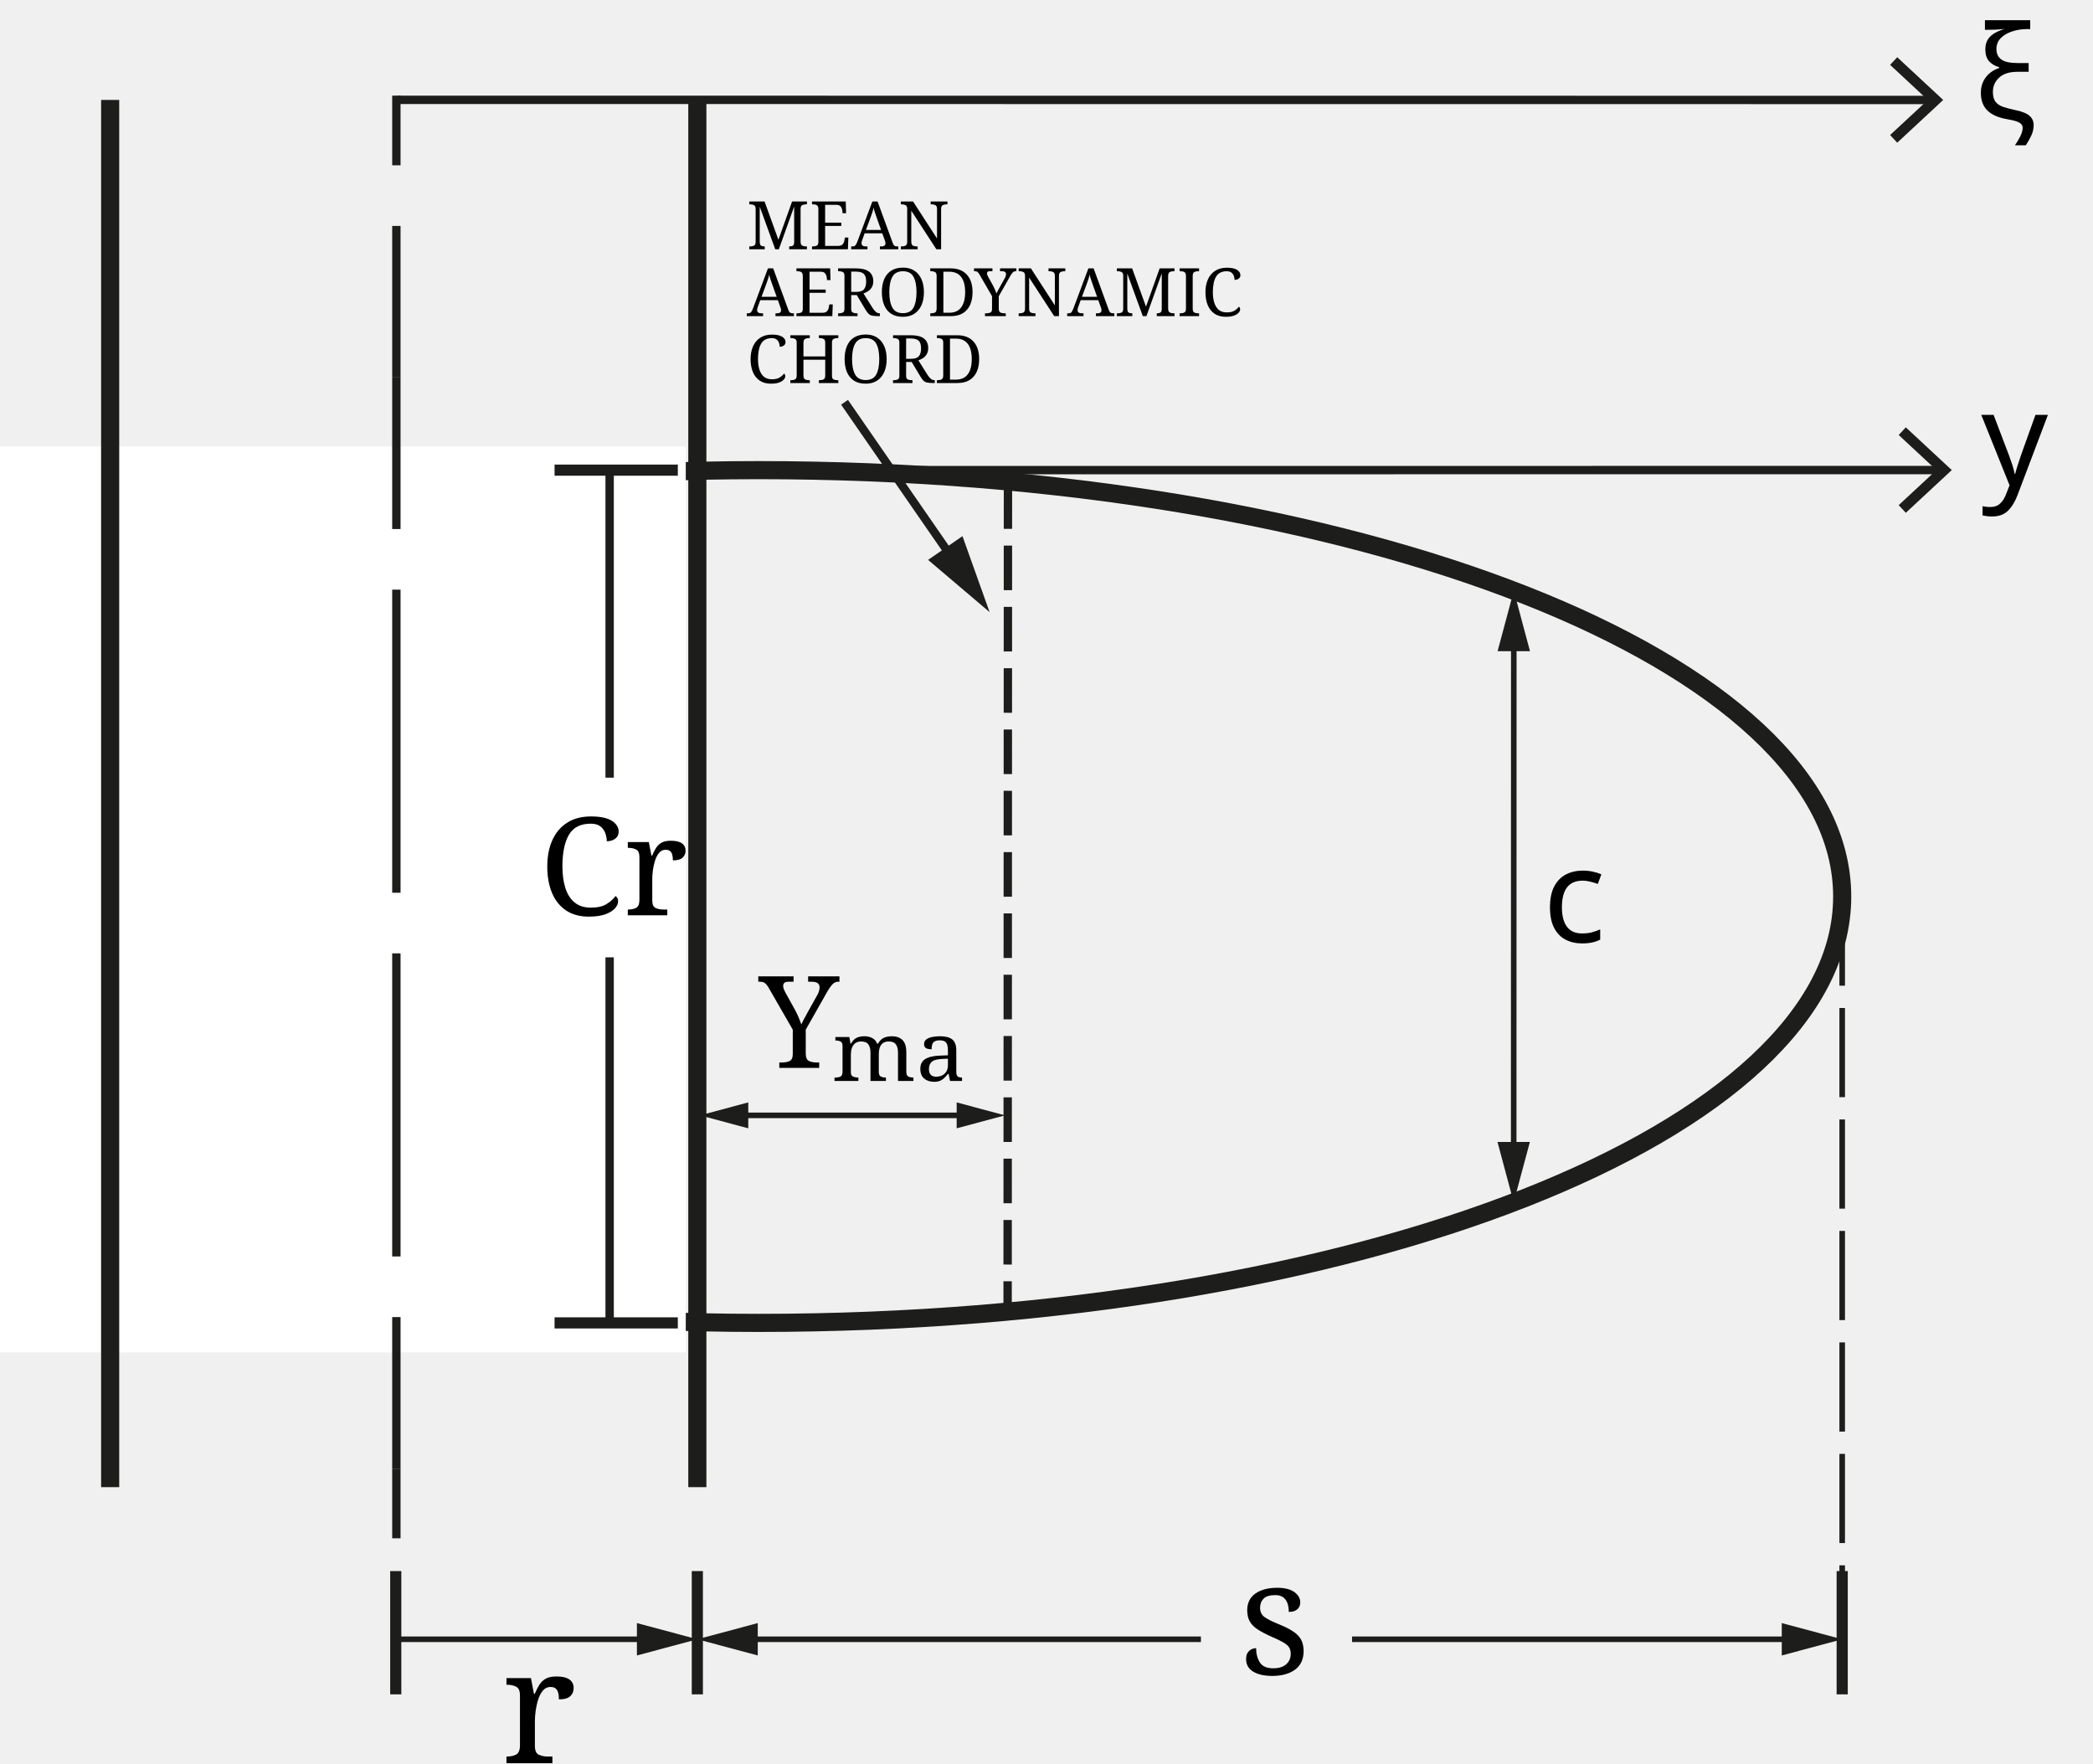
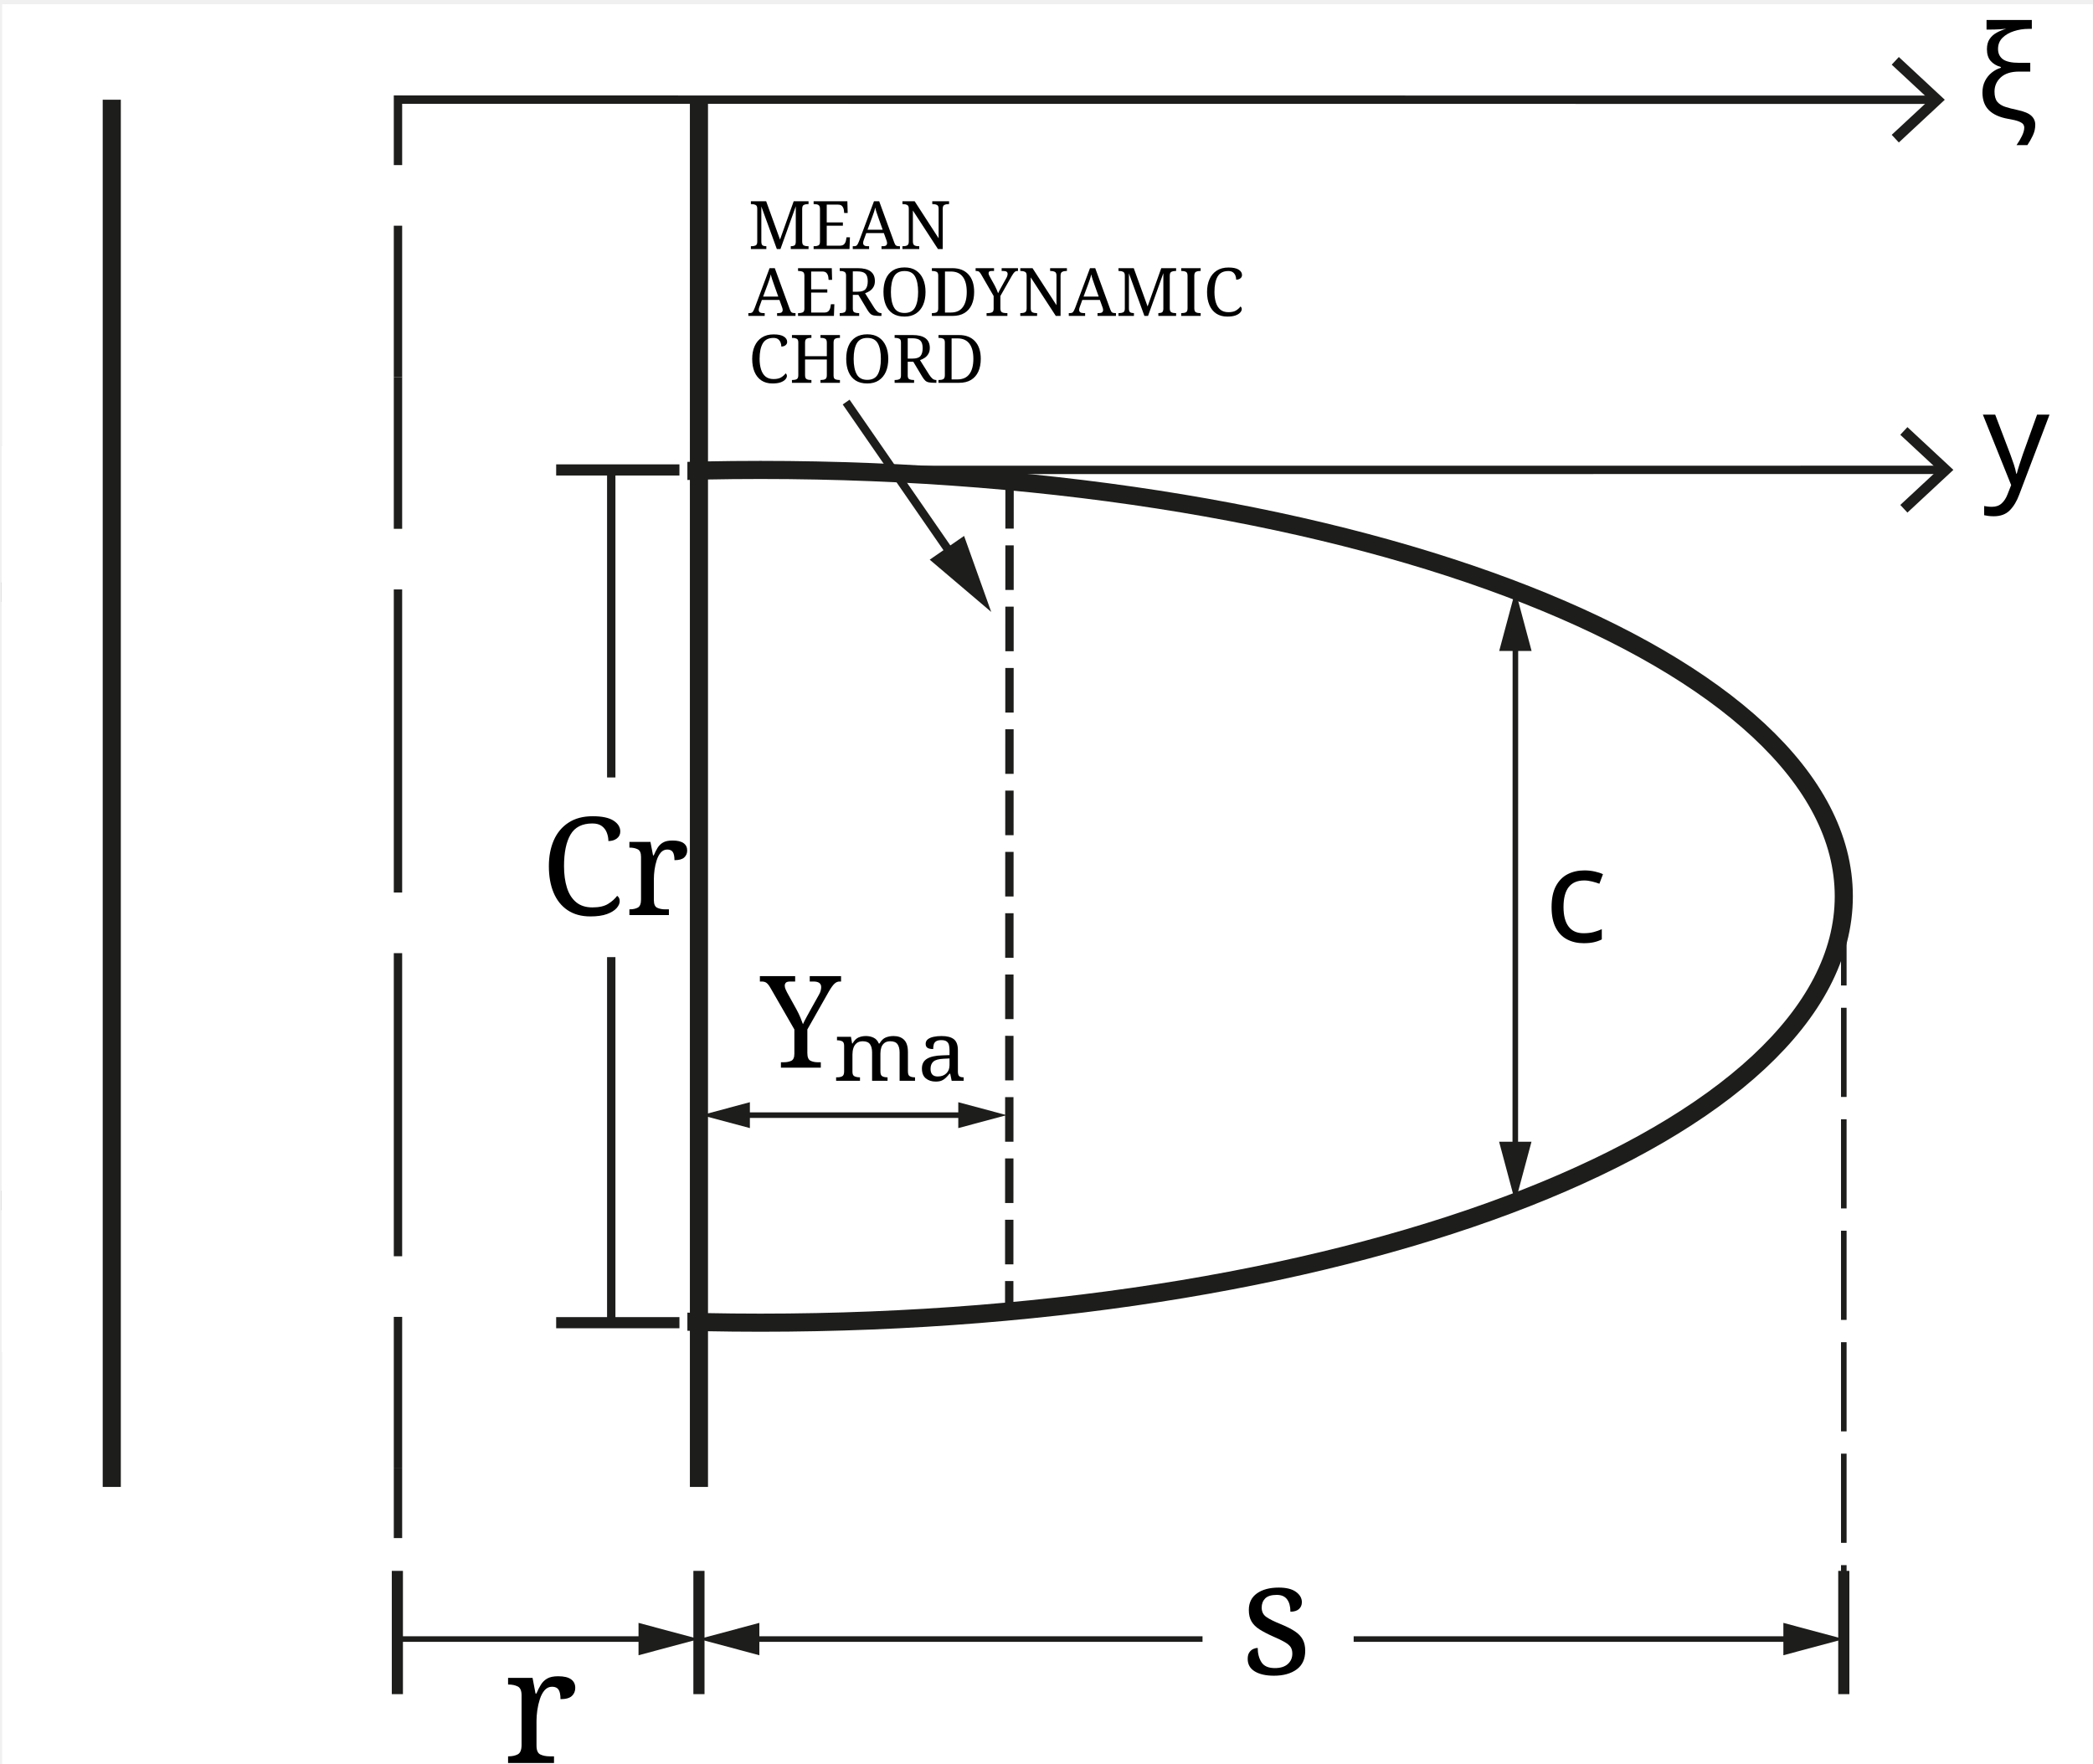
- <svg xmlns="http://www.w3.org/2000/svg" version="1.1" width="751.059pt" height="632.706pt" viewBox="0 0 751.059 632.706">
-   <g enable-background="new">
+ <svg xmlns="http://www.w3.org/2000/svg" version="1.1" width="751.059pt" height="632.706pt" viewBox="0 0 751.059 632.706" id="svg286">
+   <defs id="defs290" />
+   <rect style="fill:#ffffff;fill-opacity:1;stroke:none;stroke-width:0" id="rect625" width="750.241" height="631.943" x="0.763" y="1.526" />
+   <g enable-background="new" id="g284" transform="translate(0.5759358,-0.07582347)">
    <g id="Layer-1" data-name="Camada 1">
      <clipPath id="cp0">
-         <path transform="matrix(1,0,0,-1,0,632.706)" d="M 0 632.706 L 751.059 632.706 L 751.059 0 L 0 0 Z " />
+         <path transform="matrix(1,0,0,-1,0,632.706)" d="M 0,632.706 H 751.059 V 0 H 0 Z" id="path147" />
      </clipPath>
-       <g clip-path="url(#cp0)">
-         <path transform="matrix(1,0,0,-1,661.0588,321.706)" stroke-width="6.5" stroke-linecap="butt" stroke-miterlimit="10" stroke-linejoin="miter" fill="none" stroke="#1d1d1b" d="M 0 0 C 0 -84.5 -174.036 -153 -388.721 -153 C -603.405 -153 -777.441 -84.5 -777.441 0 C -777.441 84.499 -603.405 153 -388.721 153 C -174.036 153 0 84.499 0 0 Z " />
-         <path transform="matrix(1,0,0,-1,0,632.706)" d="M 246.088 147.411 L -160.588 147.411 L -160.588 472.47 L 246.088 472.47 Z " fill="#ffffff" />
-         <path transform="matrix(1,0,0,-1,39.5295,35.85932)" d="M 0 0 L 0 -497.788 " fill="#ffffff" />
-         <path transform="matrix(1,0,0,-1,39.5295,35.85932)" stroke-width="6.5" stroke-linecap="butt" stroke-miterlimit="10" stroke-linejoin="miter" fill="none" stroke="#1d1d1b" d="M 0 0 L 0 -497.788 " />
-         <path transform="matrix(1,0,0,-1,250.2351,533.6474)" d="M 0 0 L 0 497.302 " fill="#ffffff" />
-         <path transform="matrix(1,0,0,-1,250.2351,533.6474)" stroke-width="6.5" stroke-linecap="butt" stroke-miterlimit="10" stroke-linejoin="miter" fill="none" stroke="#1d1d1b" d="M 0 0 L 0 497.302 " />
-         <path transform="matrix(1,0,0,-1,142.2351,34.31976)" d="M 0 0 L 0 -517.681 " fill="#ffffff" />
-         <path transform="matrix(1,0,0,-1,142.2351,34.31976)" stroke-width="3" stroke-linecap="butt" stroke-miterlimit="10" stroke-linejoin="miter" fill="none" stroke="#1d1d1b" d="M 0 0 L 0 -25 " />
-         <path transform="matrix(1,0,0,-1,142.2356,81.07221)" stroke-width="3" stroke-linecap="butt" stroke-dasharray="54.382,0" stroke-miterlimit="10" stroke-linejoin="miter" fill="none" stroke="#1d1d1b" d="M 0 0 L 0 -54.381 " />
-         <path transform="matrix(1,0,0,-1,142.2356,135.4536)" stroke-width="3" stroke-linecap="butt" stroke-dasharray="54.382,21.753,54.382,0" stroke-miterlimit="10" stroke-linejoin="miter" fill="none" stroke="#1d1d1b" d="M 0 0 L 0 -391.547 " />
-         <path transform="matrix(1,0,0,-1,142.2356,527.0009)" stroke-width="3" stroke-linecap="butt" stroke-miterlimit="10" stroke-linejoin="miter" fill="none" stroke="#1d1d1b" d="M 0 0 L 0 -25 " />
-         <path transform="matrix(1,0,0,-1,543.2151,229.6987)" stroke-width="2" stroke-linecap="butt" stroke-miterlimit="10" stroke-linejoin="miter" fill="none" stroke="#1d1d1b" d="M 0 0 L -.039 -184.042 " />
-         <path transform="matrix(1,0,0,-1,537.4036,233.6601)" d="M 0 0 L 5.815 21.68 L 11.621 -.003 Z " fill="#1d1d1b" />
-         <path transform="matrix(1,0,0,-1,537.3655,409.7773)" d="M 0 0 L 5.807 -21.683 L 11.621 -.003 Z " fill="#1d1d1b" />
-         <path transform="matrix(1,0,0,-1,361.6985,173.77)" stroke-width="3" stroke-linecap="butt" stroke-dasharray="16,6" stroke-miterlimit="10" stroke-linejoin="miter" fill="none" stroke="#1d1d1b" d="M 0 0 L -.124 -296.884 " />
-         <path transform="matrix(1,0,0,-1,250.2375,168.7065)" stroke-width="3" stroke-linecap="butt" stroke-miterlimit="10" stroke-linejoin="miter" fill="none" stroke="#1d1d1b" d="M 0 0 L 446.078 .029 " />
-         <path transform="matrix(1,0,0,-1,683.8909,184.0151)" d="M 0 0 L -2.559 2.747 L 10.985 15.334 L -2.56 27.923 L -.002 30.67 L 16.491 15.334 Z " fill="#1d1d1b" />
-         <path transform="matrix(1,0,0,-1,142.9035,35.82611)" stroke-width="3" stroke-linecap="butt" stroke-miterlimit="10" stroke-linejoin="miter" fill="none" stroke="#1d1d1b" d="M 0 0 L 550.331 -.042 " />
-         <path transform="matrix(1,0,0,-1,680.8079,51.20361)" d="M 0 0 L -2.558 2.747 L 10.987 15.332 L -2.556 27.923 L .002 30.67 L 16.493 15.332 Z " fill="#1d1d1b" />
+       <g clip-path="url(#cp0)" id="g188">
+         <path transform="matrix(1,0,0,-1,661.0588,321.706)" stroke-width="6.5" stroke-linecap="butt" stroke-miterlimit="10" stroke-linejoin="miter" fill="none" stroke="#1d1d1b" d="m 0,0 c 0,-84.5 -174.036,-153 -388.721,-153 -214.684,0 -388.72,68.5 -388.72,153 0,84.499 174.036,153 388.72,153 C -174.036,153 0,84.499 0,0 Z" id="path150" />
+         <path transform="matrix(1,0,0,-1,0,632.706)" d="M 246.088,147.411 H -160.588 V 472.47 H 246.088 Z" fill="#ffffff" id="path152" />
+         <path transform="matrix(1,0,0,-1,39.5295,35.85932)" d="M 0,0 V -497.788" fill="#ffffff" id="path154" />
+         <path transform="matrix(1,0,0,-1,39.5295,35.85932)" stroke-width="6.5" stroke-linecap="butt" stroke-miterlimit="10" stroke-linejoin="miter" fill="none" stroke="#1d1d1b" d="M 0,0 V -497.788" id="path156" />
+         <path transform="matrix(1,0,0,-1,250.2351,533.6474)" d="M 0,0 V 497.302" fill="#ffffff" id="path158" />
+         <path transform="matrix(1,0,0,-1,250.2351,533.6474)" stroke-width="6.5" stroke-linecap="butt" stroke-miterlimit="10" stroke-linejoin="miter" fill="none" stroke="#1d1d1b" d="M 0,0 V 497.302" id="path160" />
+         <path transform="matrix(1,0,0,-1,142.2351,34.31976)" d="M 0,0 V -517.681" fill="#ffffff" id="path162" />
+         <path transform="matrix(1,0,0,-1,142.2351,34.31976)" stroke-width="3" stroke-linecap="butt" stroke-miterlimit="10" stroke-linejoin="miter" fill="none" stroke="#1d1d1b" d="M 0,0 V -25" id="path164" />
+         <path transform="matrix(1,0,0,-1,142.2356,81.07221)" stroke-width="3" stroke-linecap="butt" stroke-dasharray="54.382, 0" stroke-miterlimit="10" stroke-linejoin="miter" fill="none" stroke="#1d1d1b" d="M 0,0 V -54.381" id="path166" />
+         <path transform="matrix(1,0,0,-1,142.2356,135.4536)" stroke-width="3" stroke-linecap="butt" stroke-dasharray="54.382, 21.753, 54.382, 0" stroke-miterlimit="10" stroke-linejoin="miter" fill="none" stroke="#1d1d1b" d="M 0,0 V -391.547" id="path168" />
+         <path transform="matrix(1,0,0,-1,142.2356,527.0009)" stroke-width="3" stroke-linecap="butt" stroke-miterlimit="10" stroke-linejoin="miter" fill="none" stroke="#1d1d1b" d="M 0,0 V -25" id="path170" />
+         <path transform="matrix(1,0,0,-1,543.2151,229.6987)" stroke-width="2" stroke-linecap="butt" stroke-miterlimit="10" stroke-linejoin="miter" fill="none" stroke="#1d1d1b" d="M 0,0 -0.039,-184.042" id="path172" />
+         <path transform="matrix(1,0,0,-1,537.4036,233.6601)" d="M 0,0 5.815,21.68 11.621,-0.003 Z" fill="#1d1d1b" id="path174" />
+         <path transform="matrix(1,0,0,-1,537.3655,409.7773)" d="m 0,0 5.807,-21.683 5.814,21.68 z" fill="#1d1d1b" id="path176" />
+         <path transform="matrix(1,0,0,-1,361.6985,173.77)" stroke-width="3" stroke-linecap="butt" stroke-dasharray="16, 6" stroke-miterlimit="10" stroke-linejoin="miter" fill="none" stroke="#1d1d1b" d="M 0,0 -0.124,-296.884" id="path178" />
+         <path transform="matrix(1,0,0,-1,250.2375,168.7065)" stroke-width="3" stroke-linecap="butt" stroke-miterlimit="10" stroke-linejoin="miter" fill="none" stroke="#1d1d1b" d="M 0,0 446.078,0.029" id="path180" />
+         <path transform="matrix(1,0,0,-1,683.8909,184.0151)" d="M 0,0 -2.559,2.747 10.985,15.334 -2.56,27.923 -0.002,30.67 16.491,15.334 Z" fill="#1d1d1b" id="path182" />
+         <path transform="matrix(1,0,0,-1,142.9035,35.82611)" stroke-width="3" stroke-linecap="butt" stroke-miterlimit="10" stroke-linejoin="miter" fill="none" stroke="#1d1d1b" d="M 0,0 550.331,-0.042" id="path184" />
+         <path transform="matrix(1,0,0,-1,680.8079,51.20361)" d="M 0,0 -2.558,2.747 10.987,15.332 -2.556,27.923 0.002,30.67 16.493,15.332 Z" fill="#1d1d1b" id="path186" />
      </g>
-       <text xml:space="preserve" transform="matrix(1 0 -0 1 0 632.706)" font-size="47" font-family="LucidaConsole">
-         <tspan y="-589.737" x="708.282">ξ</tspan>
+       <text xml:space="preserve" transform="translate(0,632.706)" font-size="47px" font-family="LucidaConsole" id="text192">
+         <tspan y="-589.737" x="708.282" id="tspan190">ξ</tspan>
      </text>
-       <text xml:space="preserve" transform="matrix(1 0 -0 1 0 632.706)" font-size="47" font-family="Tahoma">
-         <tspan y="-458.654" x="710.914">y</tspan>
+       <text xml:space="preserve" transform="translate(0,632.706)" font-size="47px" font-family="Tahoma" id="text196">
+         <tspan y="-458.654" x="710.914" id="tspan194">y</tspan>
      </text>
      <clipPath id="cp1">
-         <path transform="matrix(1,0,0,-1,0,632.706)" d="M 0 632.706 L 751.059 632.706 L 751.059 0 L 0 0 Z " />
+         <path transform="matrix(1,0,0,-1,0,632.706)" d="M 0,632.706 H 751.059 V 0 H 0 Z" id="path198" />
      </clipPath>
-       <g clip-path="url(#cp1)">
-         <path transform="matrix(1,0,0,-1,342.1184,200.8539)" stroke-width="3" stroke-linecap="butt" stroke-miterlimit="10" stroke-linejoin="miter" fill="none" stroke="#1d1d1b" d="M 0 0 L -39.06 56.5 " />
-         <path transform="matrix(1,0,0,-1,345.3772,192.3867)" d="M 0 0 L 9.738 -27.269 L -12.332 -8.524 Z " fill="#1d1d1b" />
+       <g clip-path="url(#cp1)" id="g205">
+         <path transform="matrix(1,0,0,-1,342.1184,200.8539)" stroke-width="3" stroke-linecap="butt" stroke-miterlimit="10" stroke-linejoin="miter" fill="none" stroke="#1d1d1b" d="M 0,0 -39.06,56.5" id="path201" />
+         <path transform="matrix(1,0,0,-1,345.3772,192.3867)" d="m 0,0 9.738,-27.269 -22.07,18.745 z" fill="#1d1d1b" id="path203" />
      </g>
-       <text xml:space="preserve" transform="matrix(1 0 -0 1 0 632.706)" font-size="24" font-family="Cambria">
-         <tspan y="-543.26" x="267.969 287.769 301.639 316.831">MEAN</tspan>
-         <tspan y="-519.26" x="267.969 283.161 297.201 311.865 327.777 343.334 357.254 373.372 388.564 408.364 416.38">AERODYNAMIC</tspan>
-         <tspan y="-495.26" x="267.969 281.709 298.425 314.337 329.481">CHORD</tspan>
+       <text xml:space="preserve" transform="translate(0,632.706)" font-size="24px" font-family="Cambria" id="text213">
+         <tspan y="-543.26" x="267.969 287.769 301.639 316.831" id="tspan207">MEAN</tspan>
+         <tspan y="-519.26" x="267.969 283.161 297.201 311.865 327.777 343.334 357.254 373.372 388.564 408.364 416.38" id="tspan209">AERODYNAMIC</tspan>
+         <tspan y="-495.26" x="267.969 281.709 298.425 314.337 329.481" id="tspan211">CHORD</tspan>
      </text>
      <clipPath id="cp2">
-         <path transform="matrix(1,0,0,-1,0,632.706)" d="M 0 632.706 L 751.059 632.706 L 751.059 0 L 0 0 Z " />
+         <path transform="matrix(1,0,0,-1,0,632.706)" d="M 0,632.706 H 751.059 V 0 H 0 Z" id="path215" />
      </clipPath>
-       <g clip-path="url(#cp2)">
-         <path transform="matrix(1,0,0,-1,142.2351,588.2353)" stroke-width="2" stroke-linecap="butt" stroke-miterlimit="10" stroke-linejoin="miter" fill="none" stroke="#1d1d1b" d="M 0 0 L 90.281 0 " />
-         <path transform="matrix(1,0,0,-1,228.5535,594.0458)" d="M 0 0 L 21.682 5.811 L 0 11.621 Z " fill="#1d1d1b" />
-         <path transform="matrix(1,0,0,-1,142.0149,563.7656)" stroke-width="4" stroke-linecap="butt" stroke-miterlimit="10" stroke-linejoin="miter" fill="none" stroke="#1d1d1b" d="M 0 0 L 0 -44.235 " />
-         <path transform="matrix(1,0,0,-1,250.2351,563.7656)" stroke-width="4" stroke-linecap="butt" stroke-miterlimit="10" stroke-linejoin="miter" fill="none" stroke="#1d1d1b" d="M 0 0 L 0 -44.235 " />
-         <text xml:space="preserve" transform="matrix(1 0 -0 1 0 632.706)" font-size="57" font-family="Cambria">
-           <tspan y="0" x="179.866">r</tspan>
+       <g clip-path="url(#cp2)" id="g254">
+         <path transform="matrix(1,0,0,-1,142.2351,588.2353)" stroke-width="2" stroke-linecap="butt" stroke-miterlimit="10" stroke-linejoin="miter" fill="none" stroke="#1d1d1b" d="M 0,0 H 90.281" id="path218" />
+         <path transform="matrix(1,0,0,-1,228.5535,594.0458)" d="M 0,0 21.682,5.811 0,11.621 Z" fill="#1d1d1b" id="path220" />
+         <path transform="matrix(1,0,0,-1,142.0149,563.7656)" stroke-width="4" stroke-linecap="butt" stroke-miterlimit="10" stroke-linejoin="miter" fill="none" stroke="#1d1d1b" d="M 0,0 V -44.235" id="path222" />
+         <path transform="matrix(1,0,0,-1,250.2351,563.7656)" stroke-width="4" stroke-linecap="butt" stroke-miterlimit="10" stroke-linejoin="miter" fill="none" stroke="#1d1d1b" d="M 0,0 V -44.235" id="path224" />
+         <text xml:space="preserve" transform="translate(0,632.706)" font-size="57px" font-family="Cambria" id="text228">
+           <tspan y="0" x="179.866" id="tspan226">r</tspan>
        </text>
-         <path transform="matrix(1,0,0,-1,661.0588,321.706)" stroke-width="2" stroke-linecap="butt" stroke-dasharray="32,8" stroke-miterlimit="10" stroke-linejoin="miter" fill="none" stroke="#1d1d1b" d="M 0 0 L 0 -266.529 " />
-         <path transform="matrix(1,0,0,-1,267.9539,588.2353)" stroke-width="2" stroke-linecap="butt" stroke-miterlimit="10" stroke-linejoin="miter" fill="none" stroke="#1d1d1b" d="M 0 0 L 162.988 0 " />
-         <path transform="matrix(1,0,0,-1,271.9167,594.0458)" d="M 0 0 L -21.682 5.811 L 0 11.621 Z " fill="#1d1d1b" />
-         <path transform="matrix(1,0,0,-1,643.3401,588.2353)" stroke-width="2" stroke-linecap="butt" stroke-miterlimit="10" stroke-linejoin="miter" fill="none" stroke="#1d1d1b" d="M 0 0 L -158.164 0 " />
-         <path transform="matrix(1,0,0,-1,639.3772,582.4247)" d="M 0 0 L 21.682 -5.811 L 0 -11.621 Z " fill="#1d1d1b" />
-         <path transform="matrix(1,0,0,-1,661.0588,563.7656)" stroke-width="4" stroke-linecap="butt" stroke-miterlimit="10" stroke-linejoin="miter" fill="none" stroke="#1d1d1b" d="M 0 0 L 0 -44.235 " />
-         <text xml:space="preserve" transform="matrix(1 0 -0 1 0 632.706)" font-size="57" font-family="Cambria">
-           <tspan y="-31.885" x="444.589">s</tspan>
+         <path transform="matrix(1,0,0,-1,661.0588,321.706)" stroke-width="2" stroke-linecap="butt" stroke-dasharray="32, 8" stroke-miterlimit="10" stroke-linejoin="miter" fill="none" stroke="#1d1d1b" d="M 0,0 V -266.529" id="path230" />
+         <path transform="matrix(1,0,0,-1,267.9539,588.2353)" stroke-width="2" stroke-linecap="butt" stroke-miterlimit="10" stroke-linejoin="miter" fill="none" stroke="#1d1d1b" d="M 0,0 H 162.988" id="path232" />
+         <path transform="matrix(1,0,0,-1,271.9167,594.0458)" d="M 0,0 -21.682,5.811 0,11.621 Z" fill="#1d1d1b" id="path234" />
+         <path transform="matrix(1,0,0,-1,643.3401,588.2353)" stroke-width="2" stroke-linecap="butt" stroke-miterlimit="10" stroke-linejoin="miter" fill="none" stroke="#1d1d1b" d="M 0,0 H -158.164" id="path236" />
+         <path transform="matrix(1,0,0,-1,639.3772,582.4247)" d="M 0,0 21.682,-5.811 0,-11.621 Z" fill="#1d1d1b" id="path238" />
+         <path transform="matrix(1,0,0,-1,661.0588,563.7656)" stroke-width="4" stroke-linecap="butt" stroke-miterlimit="10" stroke-linejoin="miter" fill="none" stroke="#1d1d1b" d="M 0,0 V -44.235" id="path240" />
+         <text xml:space="preserve" transform="translate(0,632.706)" font-size="57px" font-family="Cambria" id="text244">
+           <tspan y="-31.885" x="444.589" id="tspan242">s</tspan>
        </text>
-         <path transform="matrix(1,0,0,-1,218.7649,168.7055)" stroke-width="3" stroke-linecap="butt" stroke-miterlimit="10" stroke-linejoin="miter" fill="none" stroke="#1d1d1b" d="M 0 0 L 0 -110.353 " />
-         <path transform="matrix(1,0,0,-1,243.2351,168.7065)" stroke-width="4" stroke-linecap="butt" stroke-miterlimit="10" stroke-linejoin="miter" fill="none" stroke="#1d1d1b" d="M 0 0 L -44.235 0 " />
-         <path transform="matrix(1,0,0,-1,218.7644,474.707)" stroke-width="3" stroke-linecap="butt" stroke-miterlimit="10" stroke-linejoin="miter" fill="none" stroke="#1d1d1b" d="M 0 0 L 0 131.177 " />
-         <path transform="matrix(1,0,0,-1,243.2351,474.706)" stroke-width="4" stroke-linecap="butt" stroke-miterlimit="10" stroke-linejoin="miter" fill="none" stroke="#1d1d1b" d="M 0 0 L -44.235 0 " />
+         <path transform="matrix(1,0,0,-1,218.7649,168.7055)" stroke-width="3" stroke-linecap="butt" stroke-miterlimit="10" stroke-linejoin="miter" fill="none" stroke="#1d1d1b" d="M 0,0 V -110.353" id="path246" />
+         <path transform="matrix(1,0,0,-1,243.2351,168.7065)" stroke-width="4" stroke-linecap="butt" stroke-miterlimit="10" stroke-linejoin="miter" fill="none" stroke="#1d1d1b" d="M 0,0 H -44.235" id="path248" />
+         <path transform="matrix(1,0,0,-1,218.7644,474.707)" stroke-width="3" stroke-linecap="butt" stroke-miterlimit="10" stroke-linejoin="miter" fill="none" stroke="#1d1d1b" d="M 0,0 V 131.177" id="path250" />
+         <path transform="matrix(1,0,0,-1,243.2351,474.706)" stroke-width="4" stroke-linecap="butt" stroke-miterlimit="10" stroke-linejoin="miter" fill="none" stroke="#1d1d1b" d="M 0,0 H -44.235" id="path252" />
      </g>
-       <text xml:space="preserve" transform="matrix(1 0 -0 1 0 632.706)" font-size="49" font-family="Cambria">
-         <tspan y="-304.264" x="193.587 221.174">Cr</tspan>
+       <text xml:space="preserve" transform="translate(0,632.706)" font-size="49px" font-family="Cambria" id="text258">
+         <tspan y="-304.264" x="193.587 221.174" id="tspan256">Cr</tspan>
      </text>
-       <text xml:space="preserve" transform="matrix(1 0 -0 1 0 632.706)" font-size="47" font-family="Tahoma">
-         <tspan y="-294.638" x="553.62">c</tspan>
+       <text xml:space="preserve" transform="translate(0,632.706)" font-size="47px" font-family="Tahoma" id="text262">
+         <tspan y="-294.638" x="553.62" id="tspan260">c</tspan>
      </text>
      <clipPath id="cp3">
-         <path transform="matrix(1,0,0,-1,0,632.706)" d="M 0 632.706 L 751.059 632.706 L 751.059 0 L 0 0 Z " />
+         <path transform="matrix(1,0,0,-1,0,632.706)" d="M 0,632.706 H 751.059 V 0 H 0 Z" id="path264" />
      </clipPath>
-       <g clip-path="url(#cp3)">
-         <path transform="matrix(1,0,0,-1,265.345,400.2353)" stroke-width="2" stroke-linecap="butt" stroke-miterlimit="10" stroke-linejoin="miter" fill="none" stroke="#1d1d1b" d="M 0 0 L 81.12 0 " />
-         <path transform="matrix(1,0,0,-1,268.5149,404.8837)" d="M 0 0 L -17.345 4.648 L 0 9.297 Z " fill="#1d1d1b" />
-         <path transform="matrix(1,0,0,-1,343.2952,404.8837)" d="M 0 0 L 17.346 4.648 L 0 9.297 Z " fill="#1d1d1b" />
+       <g clip-path="url(#cp3)" id="g273">
+         <path transform="matrix(1,0,0,-1,265.345,400.2353)" stroke-width="2" stroke-linecap="butt" stroke-miterlimit="10" stroke-linejoin="miter" fill="none" stroke="#1d1d1b" d="M 0,0 H 81.12" id="path267" />
+         <path transform="matrix(1,0,0,-1,268.5149,404.8837)" d="M 0,0 -17.345,4.648 0,9.297 Z" fill="#1d1d1b" id="path269" />
+         <path transform="matrix(1,0,0,-1,343.2952,404.8837)" d="M 0,0 17.346,4.648 0,9.297 Z" fill="#1d1d1b" id="path271" />
      </g>
-       <text xml:space="preserve" transform="matrix(1 0 -0 1 0 632.706)" font-size="46" font-family="Cambria">
-         <tspan y="-249.519" x="272.338">Y</tspan>
+       <text xml:space="preserve" transform="translate(0,632.706)" font-size="46px" font-family="Cambria" id="text277">
+         <tspan y="-249.519" x="272.338" id="tspan275">Y</tspan>
      </text>
-       <text xml:space="preserve" transform="matrix(1 0 -0 1 0 632.706)" font-size="49" font-family="Cambria">
-         <tspan y="-249.519" x="298.572 328.315">ₘₐ</tspan>
+       <text xml:space="preserve" transform="translate(0,632.706)" font-size="49px" font-family="Cambria" id="text281">
+         <tspan y="-249.519" x="298.572 328.315" id="tspan279">ₘₐ</tspan>
      </text>
    </g>
  </g>
</svg>
